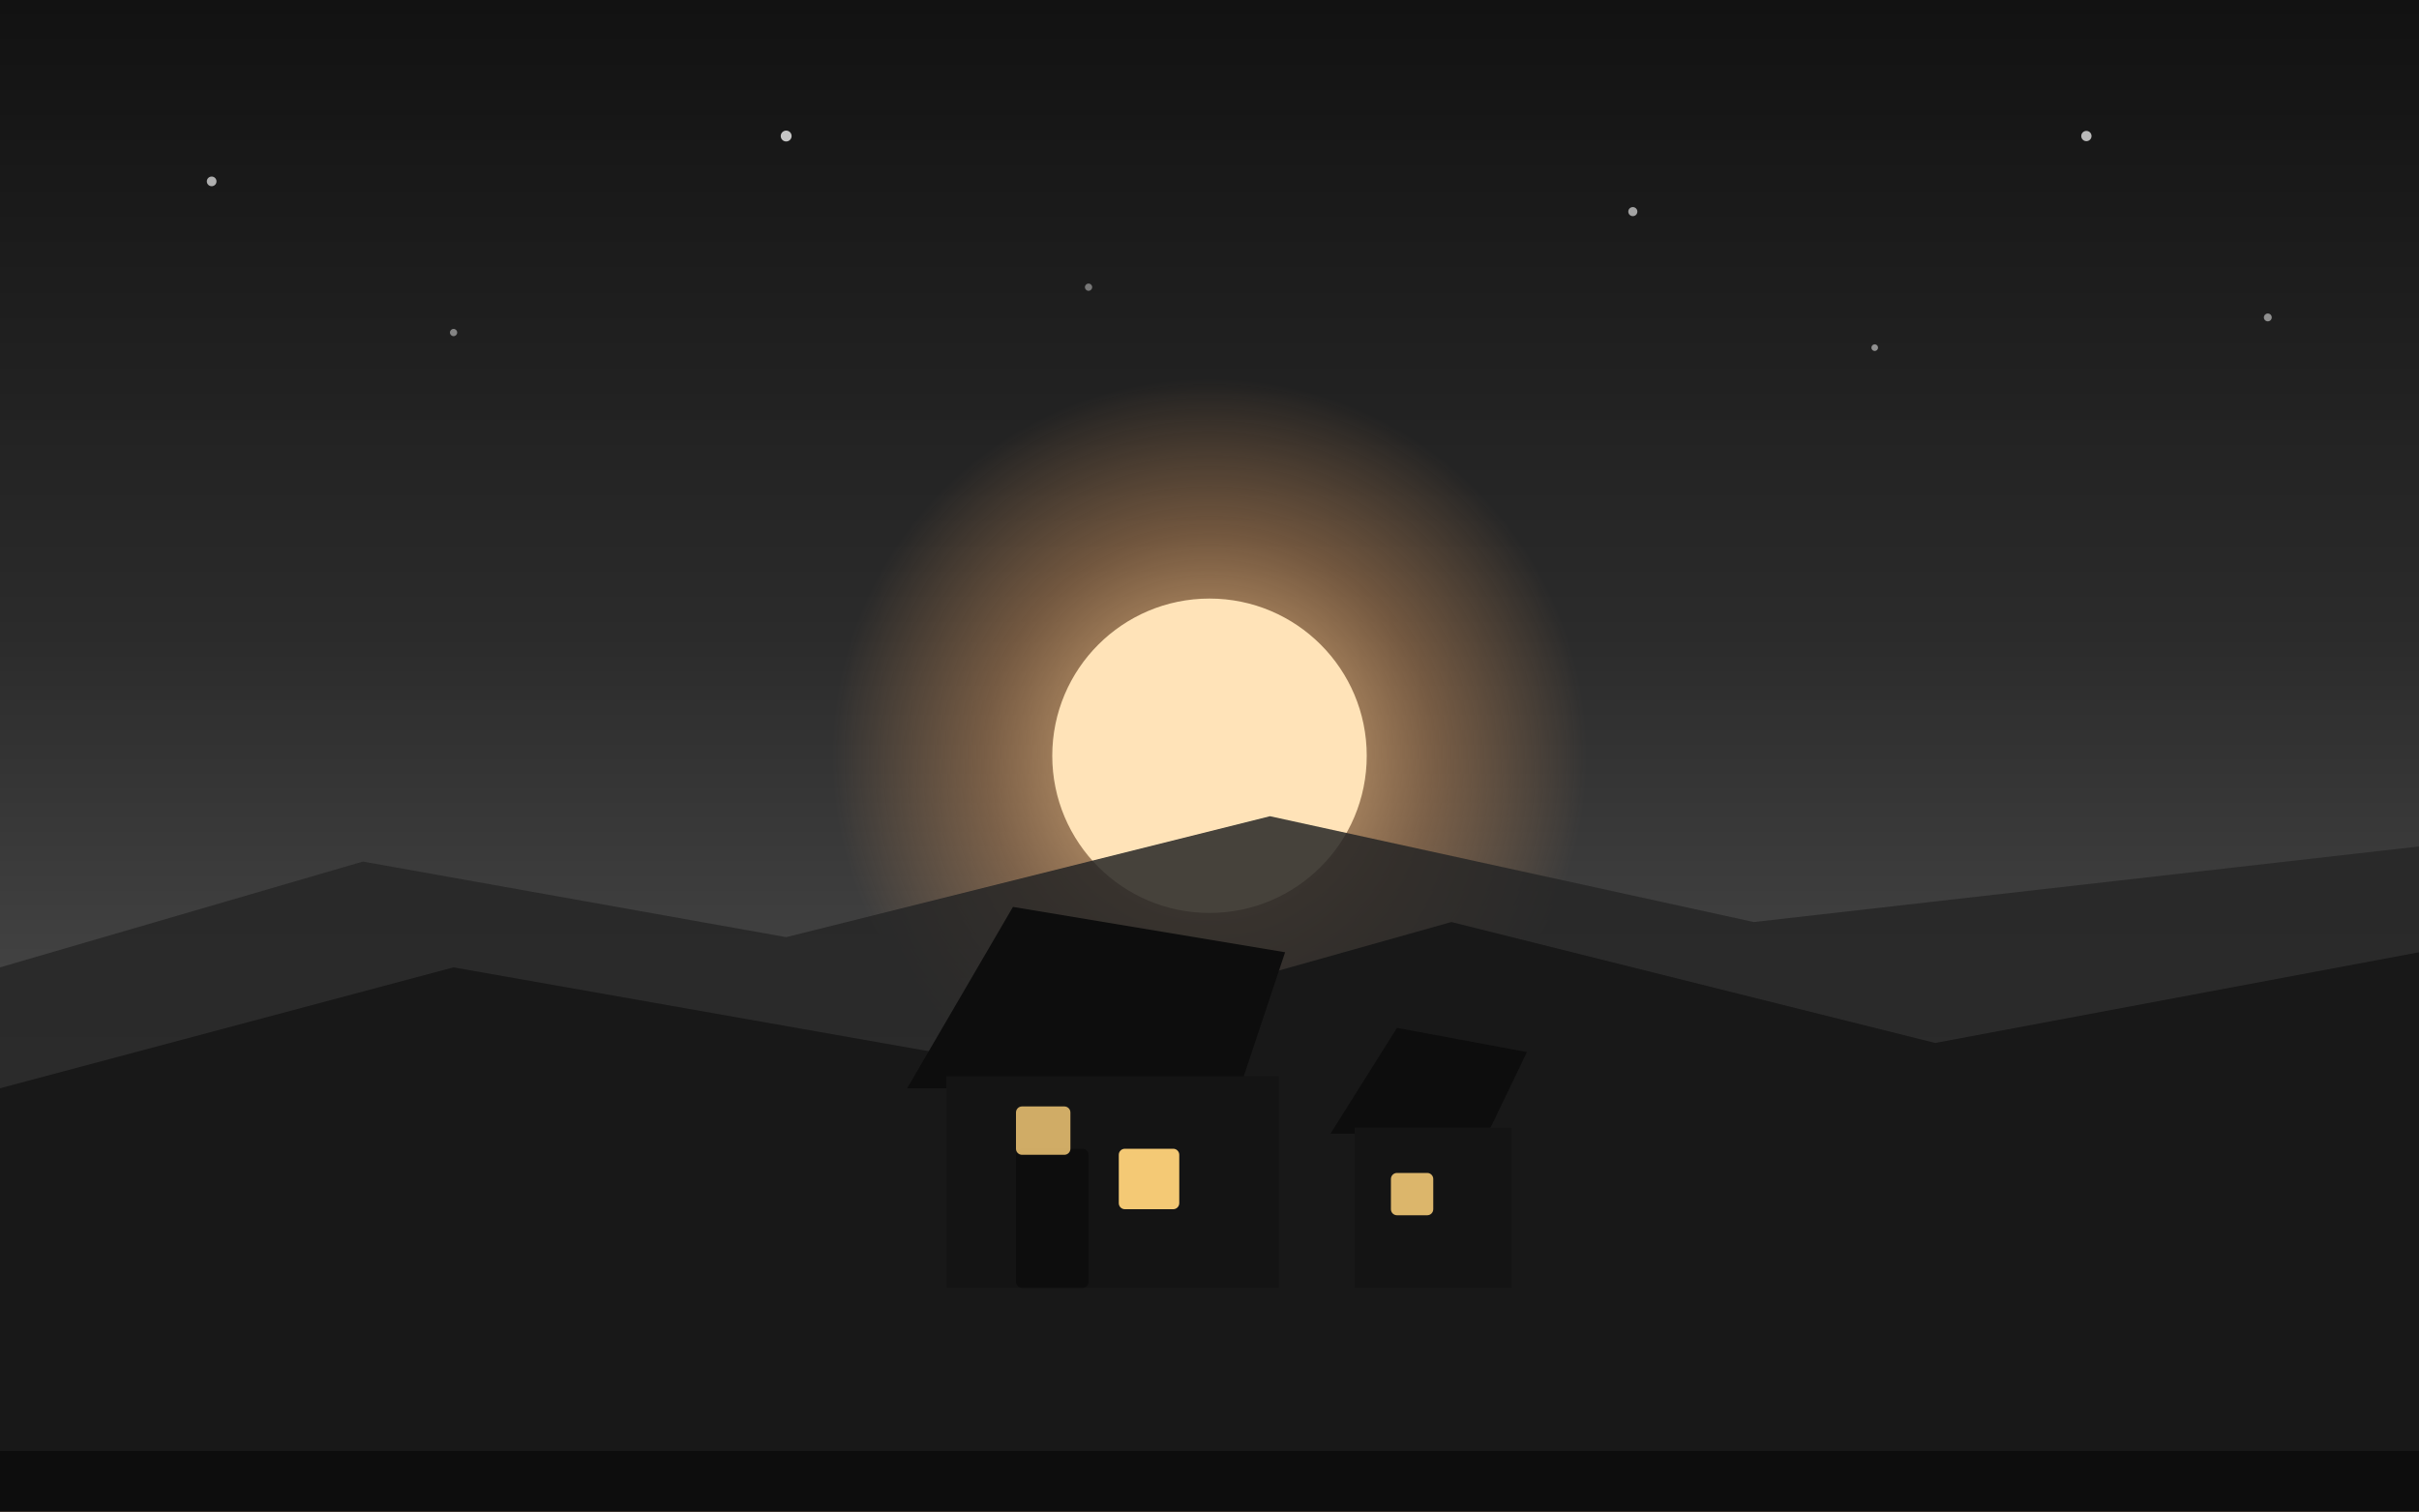
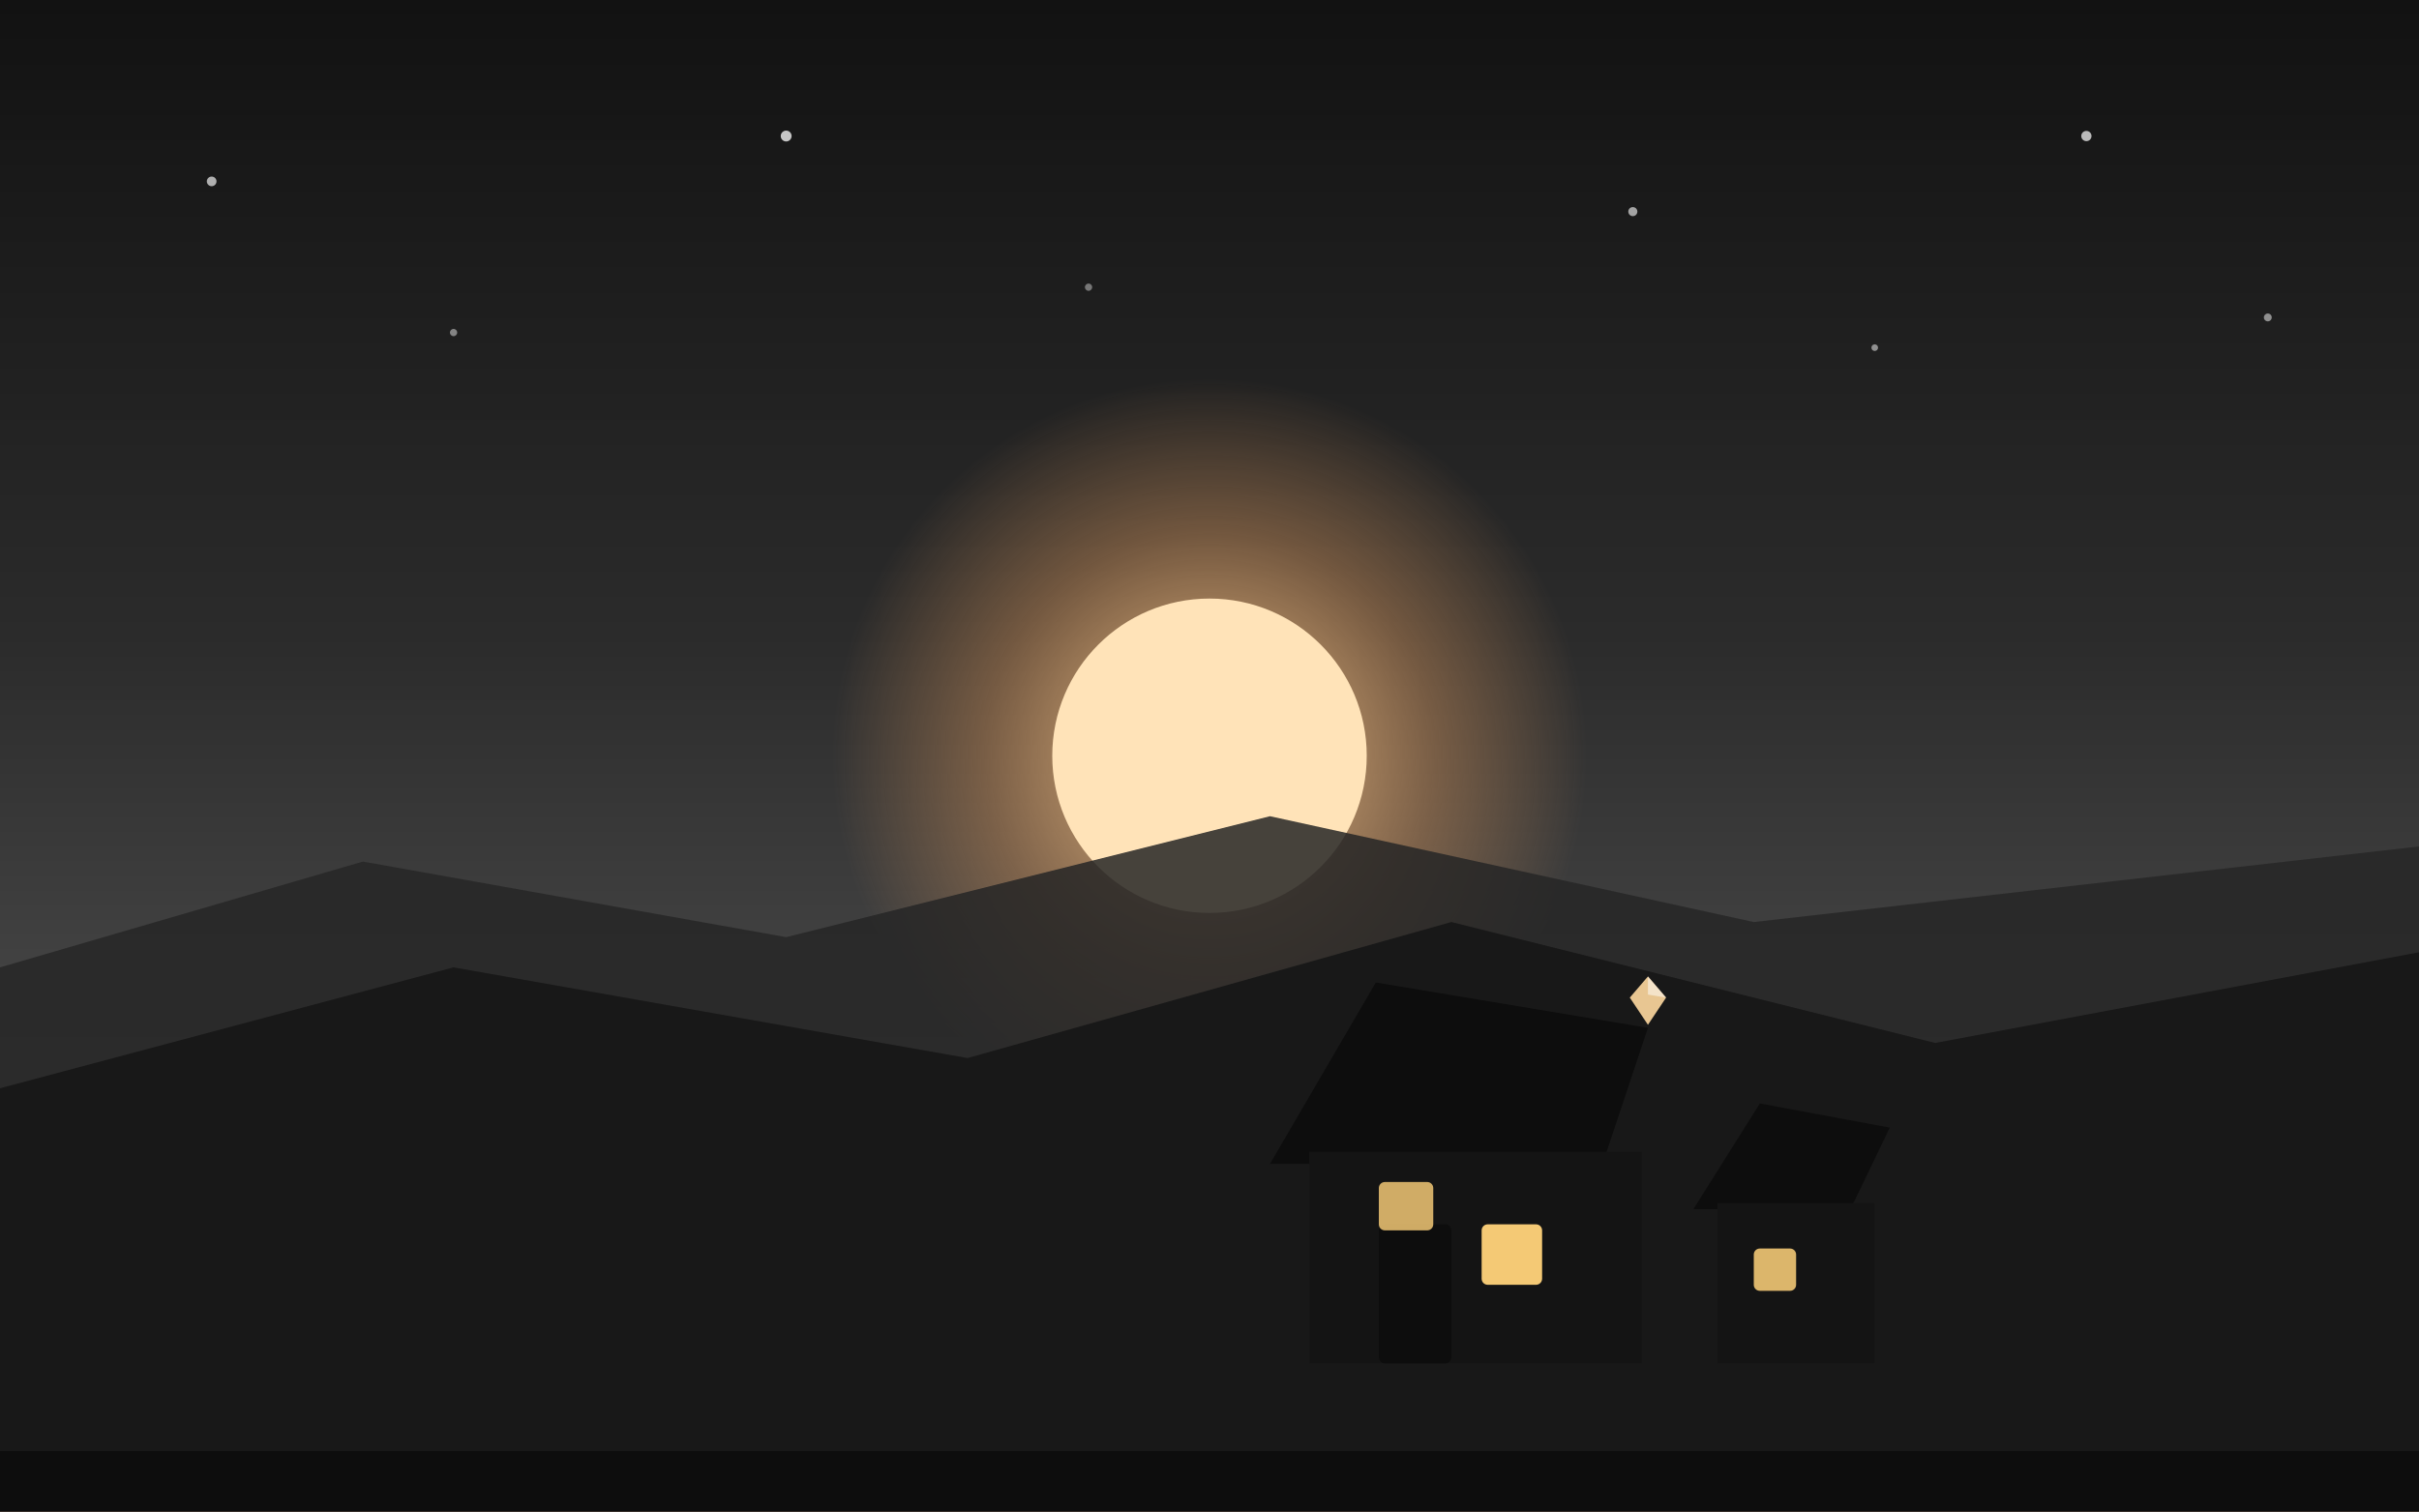
<svg xmlns="http://www.w3.org/2000/svg" width="800" height="500" viewBox="0 0 800 500" role="img" preserveAspectRatio="xMidYMid slice">
  <defs>
    <linearGradient id="medium-sky" x1="0" y1="0" x2="0" y2="1">
      <stop offset="0%" stop-color="#121212" />
      <stop offset="42%" stop-color="#2b2b2b" />
      <stop offset="72%" stop-color="#4a4a4a" />
      <stop offset="100%" stop-color="#f2a866" />
    </linearGradient>
    <radialGradient id="medium-glow" cx="50%" cy="50%" r="50%">
      <stop offset="0%" stop-color="#ffd9a0" stop-opacity="0.95" />
      <stop offset="60%" stop-color="#f2a866" stop-opacity="0.36" />
      <stop offset="100%" stop-color="#f2a866" stop-opacity="0" />
    </radialGradient>
  </defs>
  <rect width="800" height="500" fill="url(#medium-sky)" />
  <g fill="#ffffff">
    <circle cx="70" cy="60" r="1.6" opacity="0.65" />
    <circle cx="150" cy="110" r="1.2" opacity="0.45" />
    <circle cx="260" cy="45" r="1.8" opacity="0.75" />
    <circle cx="360" cy="95" r="1.2" opacity="0.4" />
    <circle cx="540" cy="70" r="1.5" opacity="0.6" />
    <circle cx="620" cy="115" r="1.1" opacity="0.5" />
    <circle cx="690" cy="45" r="1.7" opacity="0.7" />
    <circle cx="750" cy="105" r="1.3" opacity="0.5" />
  </g>
  <circle cx="400" cy="250" r="125" fill="url(#medium-glow)" />
  <circle cx="400" cy="250" r="52" fill="#ffe3b8" />
  <path d="M0,320 L120,285 L260,310 L420,270 L580,305 L800,280 L800,500 L0,500 Z" fill="#262626" opacity="0.85" />
  <path d="M0,360 L150,320 L320,350 L480,305 L640,345 L800,315 L800,500 L0,500 Z" fill="#181818" />
  <rect x="0" y="480" width="800" height="20" fill="#0d0d0d" />
-   <polygon points="300,360 335,300 425,315 410,360" fill="#0d0d0d" />
-   <rect x="313" y="356" width="110" height="70" fill="#141414" />
-   <rect x="336" y="380" width="24" height="46" rx="2" fill="#0d0d0d" />
-   <rect x="370" y="380" width="20" height="20" rx="2" fill="#ffd27a" opacity="0.95" />
-   <rect x="336" y="366" width="18" height="16" rx="2" fill="#ffd27a" opacity="0.8" />
-   <polygon points="440,375 462,340 505,348 492,375" fill="#0d0d0d" opacity="0.95" />
-   <rect x="448" y="373" width="52" height="53" fill="#141414" opacity="0.95" />
-   <rect x="460" y="388" width="14" height="14" rx="2" fill="#ffd27a" opacity="0.85" />
+   <polygon points="420,385 455,325 545,340 530,385" fill="#0d0d0d" />
+   <rect x="433" y="381" width="110" height="70" fill="#141414" />
+   <rect x="456" y="405" width="24" height="46" rx="2" fill="#0d0d0d" />
+   <rect x="490" y="405" width="20" height="20" rx="2" fill="#ffd27a" opacity="0.95" />
+   <rect x="456" y="391" width="18" height="16" rx="2" fill="#ffd27a" opacity="0.8" />
+   <polygon points="560,400 582,365 625,373 612,400" fill="#0d0d0d" opacity="0.95" />
+   <rect x="568" y="398" width="52" height="53" fill="#141414" opacity="0.95" />
+   <rect x="580" y="413" width="14" height="14" rx="2" fill="#ffd27a" opacity="0.85" />
+   <g transform="translate(545,330)">
+     <polygon points="0,-7 6,0 0,9 -6,0" fill="#ffd9a0" opacity="0.9" />
+     <polygon points="0,-7 6,0 0,-1" fill="#ffffff" opacity="0.5" />
+   </g>
</svg>
